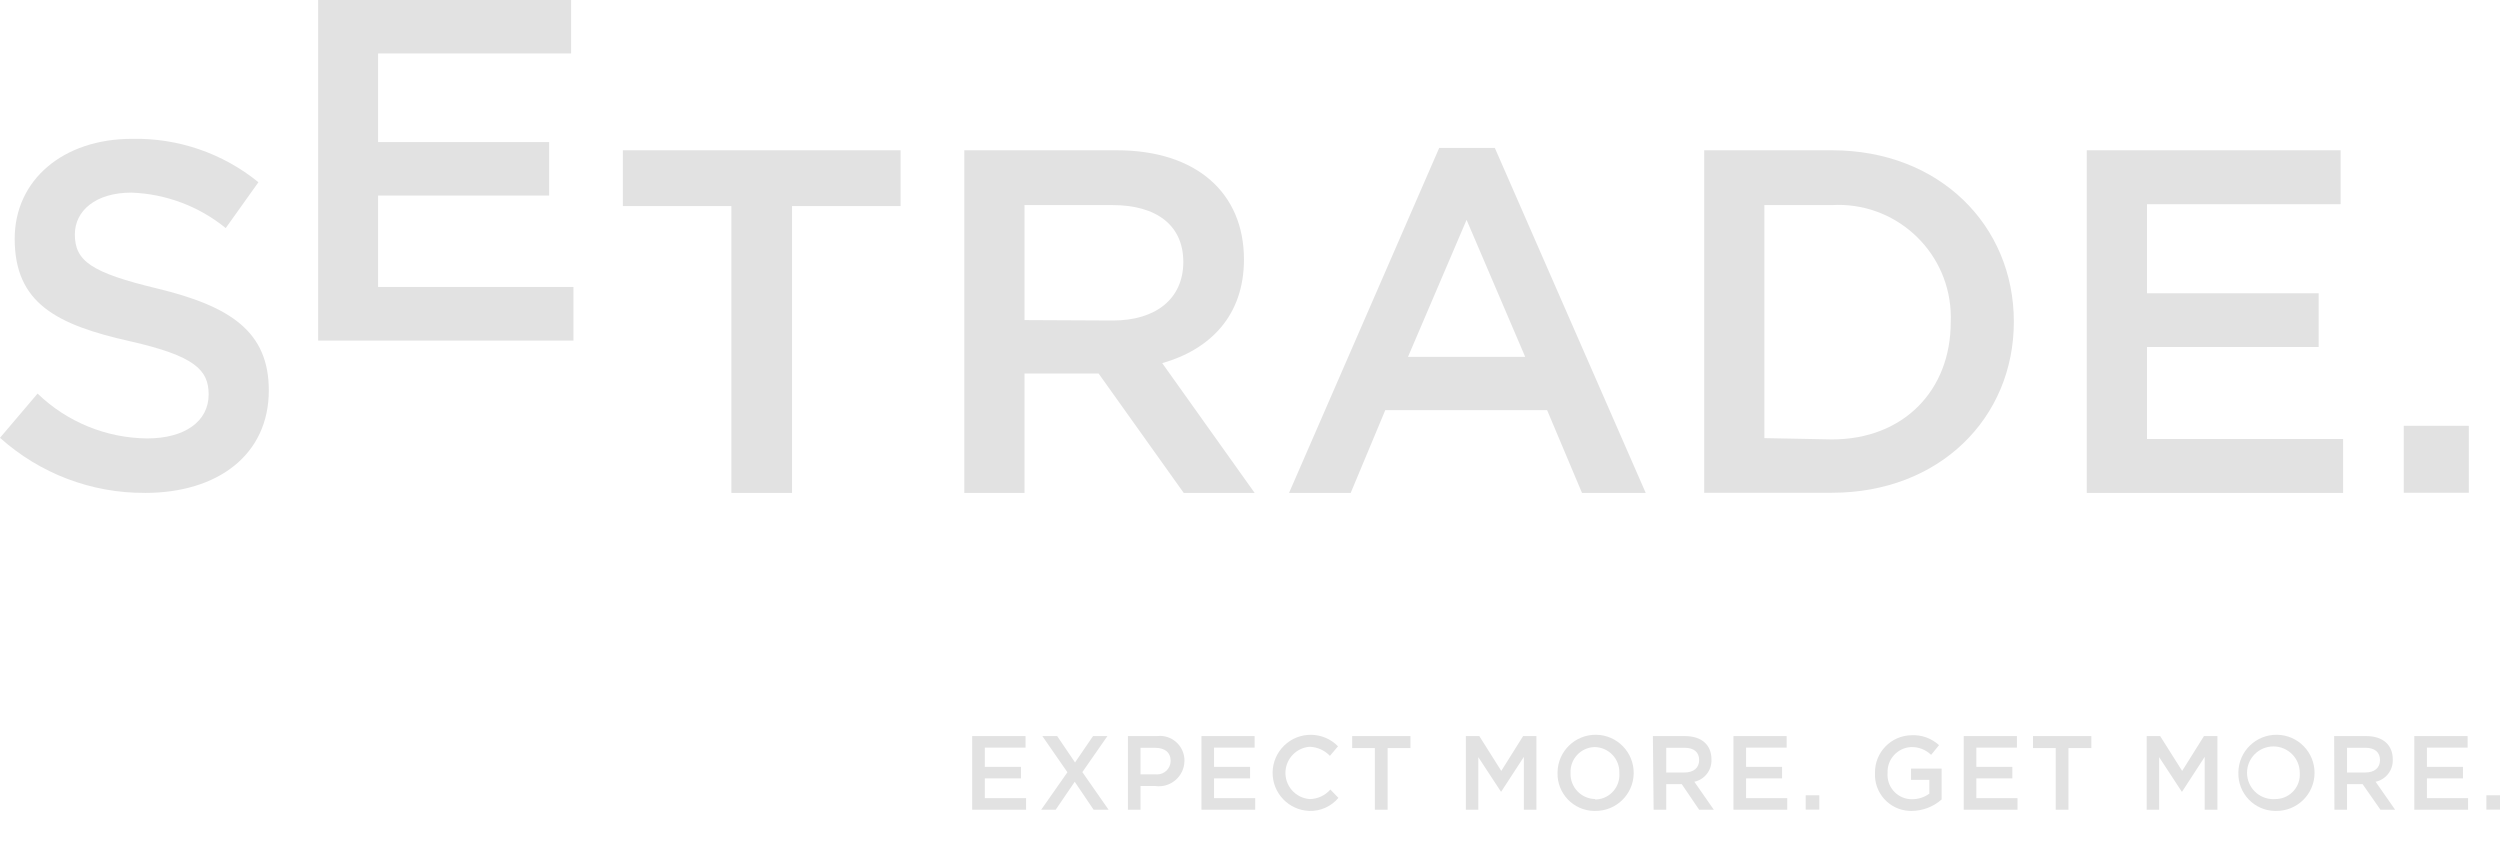
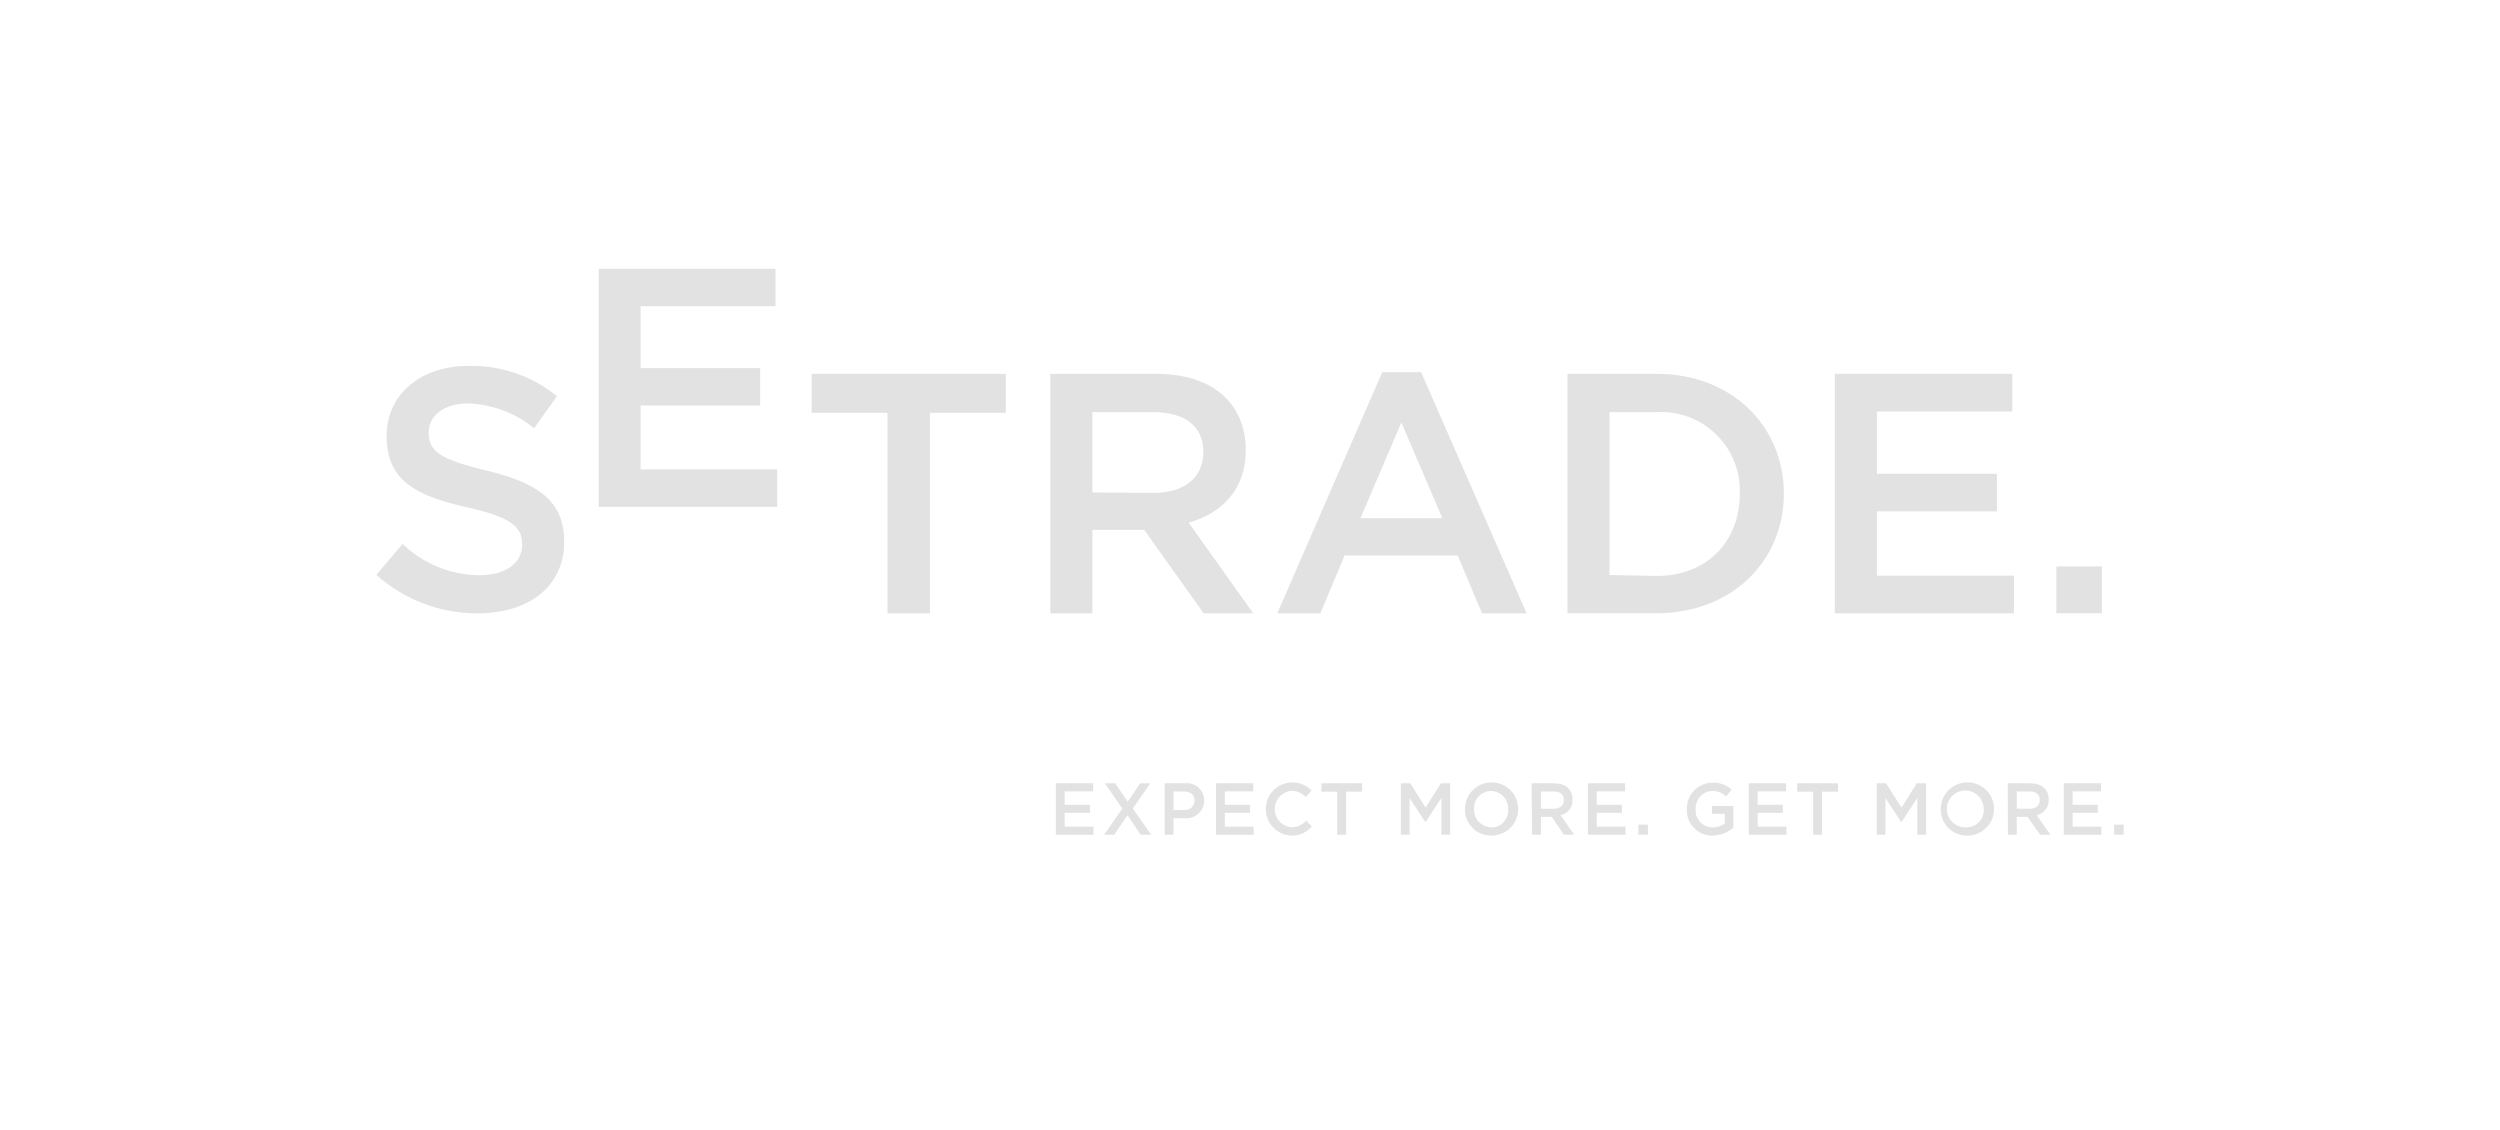
- <svg xmlns="http://www.w3.org/2000/svg" width="65" height="22" viewBox="0 0 65 22" fill="none">
-   <path d="M8.272 8.855H14.91V7.461H9.83V5.084H14.278V3.694H9.83V1.39H14.849V0H8.272V8.855Z" fill="#E2E2E2" />
-   <path d="M3.766 12.816C5.671 12.816 6.989 11.818 6.989 10.15C6.989 8.626 5.998 7.964 4.091 7.502C2.362 7.087 1.946 6.783 1.946 6.094C1.946 5.48 2.487 5.008 3.416 5.008C4.313 5.04 5.174 5.364 5.869 5.93L6.719 4.738C5.791 3.983 4.624 3.583 3.428 3.61C1.649 3.61 0.382 4.673 0.382 6.208C0.382 7.88 1.463 8.443 3.387 8.874C5.063 9.255 5.425 9.617 5.425 10.256C5.425 10.957 4.804 11.399 3.825 11.399C2.761 11.389 1.742 10.972 0.977 10.233L0 11.383C1.035 12.312 2.377 12.823 3.766 12.815" fill="#E2E2E2" />
-   <path d="M19.016 12.816H20.593V5.358H23.415V3.907H16.194V5.358H19.016V12.816Z" fill="#E2E2E2" />
-   <path d="M25.072 12.816H26.637V9.712H28.564L30.777 12.816H32.621L30.218 9.442C31.463 9.087 32.343 8.208 32.343 6.745C32.343 5.027 31.12 3.907 29.033 3.907H25.072V12.816ZM26.637 8.322V5.332H28.923C30.065 5.332 30.766 5.854 30.766 6.81C30.766 7.766 30.054 8.333 28.938 8.333L26.638 8.322H26.637Z" fill="#E2E2E2" />
-   <path d="M33.515 12.816H35.118L36.017 10.664H40.225L41.132 12.816H42.789L38.866 3.847H37.419L33.515 12.816ZM36.608 9.278L38.131 5.716L39.655 9.278H36.608H36.608Z" fill="#E2E2E2" />
-   <path d="M44.309 12.812H47.629C50.425 12.812 52.36 10.87 52.36 8.364C52.36 5.858 50.425 3.907 47.629 3.907H44.309V12.812ZM45.874 11.391V5.332H47.63C49.243 5.24 50.625 6.473 50.717 8.086C50.723 8.183 50.723 8.281 50.719 8.379C50.719 10.146 49.496 11.425 47.631 11.425L45.875 11.391H45.874Z" fill="#E2E2E2" />
-   <path d="M54.256 12.816H60.921V11.414H55.822V9.022H60.285V7.625H55.822V5.309H60.856V3.907H54.256V12.816Z" fill="#E2E2E2" />
-   <path d="M64.189 11.071H62.498V12.812H64.189V11.071Z" fill="#E2E2E2" />
-   <path d="M25.277 21.053H26.678V20.752H25.605V20.238H26.545V19.938H25.605V19.438H26.664V19.138H25.277V21.053Z" fill="#E2E2E2" />
-   <path d="M27.071 21.053H27.448L27.943 20.326L28.434 21.053H28.823L28.141 20.075L28.793 19.138H28.419L27.951 19.824L27.486 19.138H27.101L27.753 20.079L27.071 21.053Z" fill="#E2E2E2" />
-   <path d="M29.326 21.053H29.653V20.436H30.034C30.398 20.489 30.736 20.236 30.789 19.871C30.793 19.841 30.796 19.811 30.796 19.781C30.8 19.427 30.517 19.138 30.164 19.133C30.137 19.133 30.11 19.134 30.084 19.138H29.326V21.053ZM29.653 20.132V19.443H30.034C30.282 19.443 30.437 19.561 30.437 19.785C30.435 19.981 30.275 20.138 30.079 20.135C30.064 20.135 30.049 20.134 30.034 20.132H29.653Z" fill="#E2E2E2" />
-   <path d="M31.238 21.053H32.635V20.752H31.565V20.238H32.502V19.938H31.565V19.438H32.62V19.138H31.238V21.053Z" fill="#E2E2E2" />
-   <path d="M34.037 21.084C34.329 21.095 34.61 20.969 34.799 20.745L34.589 20.528C34.454 20.683 34.258 20.774 34.052 20.776C33.676 20.748 33.395 20.421 33.423 20.045C33.449 19.709 33.716 19.441 34.052 19.416C34.252 19.423 34.441 19.508 34.578 19.652L34.788 19.404C34.406 19.012 33.779 19.005 33.388 19.385C32.996 19.767 32.987 20.393 33.368 20.785C33.542 20.964 33.777 21.071 34.026 21.083" fill="#E2E2E2" />
-   <path d="M35.746 21.053H36.078V19.45H36.672V19.138H35.157V19.45H35.746V21.053Z" fill="#E2E2E2" />
-   <path d="M38.112 21.053H38.436V19.686L39.023 20.581H39.033L39.62 19.679V21.053H39.947V19.138H39.601L39.033 20.044L38.462 19.138H38.112V21.053Z" fill="#E2E2E2" />
-   <path d="M41.471 21.084C42.018 21.092 42.468 20.656 42.476 20.109C42.484 19.562 42.048 19.112 41.501 19.104C40.954 19.096 40.504 19.532 40.496 20.079C40.496 20.084 40.496 20.089 40.496 20.094C40.483 20.628 40.906 21.072 41.44 21.084C41.45 21.084 41.461 21.084 41.471 21.084ZM41.471 20.775C41.111 20.767 40.826 20.469 40.834 20.11C40.834 20.105 40.834 20.099 40.834 20.094C40.819 19.738 41.095 19.438 41.45 19.424C41.457 19.424 41.464 19.424 41.47 19.424C41.83 19.434 42.113 19.733 42.103 20.093C42.103 20.097 42.103 20.101 42.103 20.105C42.128 20.455 41.864 20.761 41.514 20.786C41.5 20.786 41.487 20.787 41.474 20.787" fill="#E2E2E2" />
-   <path d="M42.995 21.053H43.322V20.387H43.725L44.178 21.053H44.559L44.053 20.326C44.323 20.267 44.51 20.023 44.498 19.747C44.498 19.366 44.243 19.138 43.805 19.138H42.975L42.994 21.053H42.995ZM43.322 20.085V19.442H43.797C44.041 19.442 44.178 19.556 44.178 19.762C44.178 19.968 44.03 20.085 43.797 20.085H43.322Z" fill="#E2E2E2" />
-   <path d="M45.07 21.053H46.468V20.752H45.398V20.238H46.334V19.938H45.398V19.438H46.453V19.138H45.07V21.053Z" fill="#E2E2E2" />
-   <path d="M47.302 20.677H46.948V21.05H47.302V20.677Z" fill="#E2E2E2" />
-   <path d="M49.702 21.084C49.989 21.082 50.266 20.977 50.482 20.787V19.983H49.687V20.277H50.163V20.635C50.032 20.73 49.874 20.78 49.713 20.78C49.364 20.783 49.079 20.502 49.075 20.154C49.075 20.134 49.075 20.114 49.077 20.094C49.062 19.743 49.332 19.444 49.683 19.424C49.879 19.417 50.068 19.49 50.209 19.626L50.415 19.374C50.221 19.196 49.962 19.102 49.699 19.116C49.166 19.124 48.742 19.562 48.75 20.094C48.722 20.613 49.121 21.056 49.64 21.083C49.666 21.085 49.692 21.085 49.718 21.084" fill="#E2E2E2" />
-   <path d="M51.057 21.053H52.455V20.752H51.385V20.238H52.321V19.938H51.385V19.438H52.44V19.138H51.057V21.053Z" fill="#E2E2E2" />
-   <path d="M53.449 21.053H53.78V19.45H54.375V19.138H52.858V19.45H53.449V21.053Z" fill="#E2E2E2" />
-   <path d="M55.814 21.053H56.138V19.686L56.724 20.581H56.736L57.322 19.679V21.053H57.653V19.138H57.303L56.736 20.044L56.164 19.138H55.814V21.053Z" fill="#E2E2E2" />
-   <path d="M59.173 21.084C59.72 21.092 60.17 20.656 60.178 20.109C60.187 19.562 59.751 19.112 59.203 19.104C58.656 19.096 58.206 19.532 58.198 20.079C58.198 20.084 58.198 20.089 58.198 20.094C58.186 20.628 58.609 21.072 59.142 21.084C59.153 21.084 59.163 21.084 59.173 21.084ZM59.173 20.775C58.796 20.811 58.462 20.535 58.426 20.158C58.39 19.78 58.667 19.446 59.044 19.41C59.421 19.375 59.756 19.651 59.791 20.028C59.793 20.05 59.794 20.072 59.794 20.094C59.819 20.444 59.556 20.749 59.205 20.774C59.192 20.774 59.178 20.775 59.165 20.775" fill="#E2E2E2" />
-   <path d="M60.696 21.053H61.023V20.387H61.427L61.892 21.053H62.273L61.766 20.326C62.036 20.267 62.223 20.023 62.212 19.747C62.212 19.366 61.956 19.138 61.518 19.138H60.688L60.695 21.053H60.696ZM61.023 20.085V19.442H61.499C61.742 19.442 61.88 19.556 61.88 19.762C61.88 19.968 61.731 20.085 61.499 20.085H61.023Z" fill="#E2E2E2" />
-   <path d="M62.772 21.053H64.17V20.752H63.1V20.238H64.037V19.938H63.1V19.438H64.158V19.138H62.772V21.053Z" fill="#E2E2E2" />
-   <path d="M65 20.677H64.646V21.05H65V20.677Z" fill="#E2E2E2" />
+ <svg xmlns="http://www.w3.org/2000/svg" width="93" height="42" viewBox="0 0 93 42" fill="none">
+   <path d="M22.272 18.855H28.91V17.461H23.83V15.084H28.278V13.694H23.83V11.39H28.849V10H22.272V18.855Z" fill="#E2E2E2" />
+   <path d="M17.766 22.816C19.671 22.816 20.989 21.818 20.989 20.15C20.989 18.626 19.998 17.963 18.091 17.503C16.362 17.087 15.946 16.783 15.946 16.094C15.946 15.48 16.487 15.008 17.416 15.008C18.313 15.04 19.174 15.364 19.869 15.93L20.719 14.738C19.791 13.983 18.624 13.583 17.428 13.61C15.649 13.61 14.382 14.673 14.382 16.208C14.382 17.88 15.463 18.443 17.387 18.874C19.063 19.255 19.424 19.617 19.424 20.256C19.424 20.957 18.804 21.399 17.825 21.399C16.761 21.389 15.742 20.972 14.976 20.233L14 21.384C15.035 22.311 16.377 22.823 17.766 22.815" fill="#E2E2E2" />
+   <path d="M33.016 22.816H34.593V15.358H37.415V13.907H30.194V15.358H33.016V22.816Z" fill="#E2E2E2" />
+   <path d="M39.072 22.816H40.637V19.712H42.565L44.777 22.816H46.621L44.218 19.442C45.463 19.087 46.343 18.208 46.343 16.745C46.343 15.027 45.12 13.907 43.033 13.907H39.072V22.816ZM40.637 18.322V15.332H42.923C44.065 15.332 44.766 15.854 44.766 16.81C44.766 17.766 44.054 18.333 42.938 18.333L40.638 18.322H40.637Z" fill="#E2E2E2" />
+   <path d="M47.515 22.816H49.118L50.017 20.664H54.225L55.132 22.816H56.789L52.866 13.847H51.419L47.515 22.816ZM50.608 19.278L52.131 15.716L53.655 19.278H50.608H50.608Z" fill="#E2E2E2" />
+   <path d="M58.309 22.811H61.629C64.425 22.811 66.36 20.869 66.36 18.363C66.36 15.857 64.425 13.907 61.629 13.907H58.309V22.811ZM59.874 21.391V15.332H61.63C63.243 15.24 64.625 16.473 64.717 18.086C64.723 18.183 64.723 18.281 64.719 18.379C64.719 20.146 63.496 21.425 61.631 21.425L59.875 21.391H59.874Z" fill="#E2E2E2" />
+   <path d="M68.256 22.816H74.921V21.414H69.822V19.022H74.285V17.625H69.822V15.309H74.856V13.907H68.256V22.816Z" fill="#E2E2E2" />
+   <path d="M78.189 21.071H76.498V22.812H78.189V21.071Z" fill="#E2E2E2" />
+   <path d="M39.277 31.053H40.678V30.752H39.605V30.238H40.545V29.938H39.605V29.438H40.664V29.138H39.277V31.053Z" fill="#E2E2E2" />
+   <path d="M41.071 31.053H41.448L41.943 30.326L42.434 31.053H42.823L42.141 30.075L42.792 29.138H42.419L41.95 29.824L41.486 29.138H41.101L41.753 30.079L41.071 31.053Z" fill="#E2E2E2" />
+   <path d="M43.326 31.053H43.653V30.436H44.034C44.398 30.489 44.736 30.236 44.789 29.871C44.793 29.841 44.795 29.811 44.795 29.781C44.8 29.427 44.517 29.138 44.164 29.133C44.137 29.133 44.11 29.134 44.084 29.138H43.326V31.053ZM43.653 30.132V29.443H44.034C44.282 29.443 44.437 29.561 44.437 29.785C44.435 29.981 44.275 30.138 44.079 30.135C44.064 30.135 44.049 30.134 44.034 30.132H43.653Z" fill="#E2E2E2" />
+   <path d="M45.237 31.053H46.635V30.752H45.565V30.238H46.502V29.938H45.565V29.438H46.62V29.138H45.237V31.053Z" fill="#E2E2E2" />
+   <path d="M48.037 31.084C48.329 31.095 48.61 30.969 48.799 30.745L48.589 30.528C48.454 30.683 48.258 30.774 48.052 30.776C47.676 30.748 47.395 30.421 47.423 30.045C47.449 29.709 47.716 29.441 48.052 29.416C48.252 29.423 48.441 29.508 48.578 29.652L48.788 29.404C48.406 29.012 47.779 29.005 47.388 29.385C46.996 29.767 46.987 30.393 47.368 30.785C47.542 30.964 47.777 31.071 48.026 31.083" fill="#E2E2E2" />
+   <path d="M49.746 31.053H50.078V29.45H50.672V29.138H49.157V29.45H49.746V31.053Z" fill="#E2E2E2" />
+   <path d="M52.112 31.053H52.436V29.686L53.023 30.581H53.033L53.62 29.679V31.053H53.947V29.138H53.601L53.033 30.044L52.462 29.138H52.112V31.053Z" fill="#E2E2E2" />
+   <path d="M55.471 31.084C56.018 31.092 56.468 30.656 56.476 30.109C56.484 29.562 56.048 29.112 55.501 29.104C54.954 29.096 54.504 29.532 54.496 30.079C54.496 30.084 54.496 30.089 54.496 30.094C54.483 30.628 54.906 31.072 55.44 31.084C55.45 31.084 55.461 31.084 55.471 31.084ZM55.471 30.775C55.111 30.767 54.826 30.469 54.834 30.11C54.834 30.105 54.834 30.099 54.834 30.094C54.819 29.738 55.095 29.438 55.45 29.424C55.457 29.424 55.464 29.424 55.47 29.424C55.83 29.434 56.113 29.733 56.103 30.093C56.103 30.097 56.103 30.101 56.103 30.105C56.128 30.455 55.864 30.761 55.514 30.786C55.5 30.786 55.487 30.787 55.474 30.787" fill="#E2E2E2" />
+   <path d="M56.995 31.053H57.322V30.387H57.725L58.178 31.053H58.559L58.053 30.326C58.323 30.267 58.51 30.023 58.498 29.747C58.498 29.366 58.243 29.138 57.805 29.138H56.975L56.994 31.053H56.995ZM57.322 30.085V29.442H57.797C58.041 29.442 58.178 29.556 58.178 29.762C58.178 29.968 58.03 30.085 57.797 30.085H57.322Z" fill="#E2E2E2" />
+   <path d="M59.07 31.053H60.468V30.752H59.398V30.238H60.334V29.938H59.398V29.438H60.453V29.138H59.07V31.053Z" fill="#E2E2E2" />
+   <path d="M61.302 30.677H60.948V31.05H61.302V30.677Z" fill="#E2E2E2" />
+   <path d="M63.702 31.084C63.989 31.082 64.266 30.977 64.482 30.787V29.983H63.687V30.277H64.162V30.635C64.032 30.73 63.874 30.78 63.713 30.78C63.364 30.783 63.079 30.502 63.075 30.154C63.075 30.134 63.075 30.114 63.077 30.094C63.062 29.743 63.332 29.444 63.683 29.424C63.879 29.417 64.068 29.49 64.209 29.626L64.415 29.374C64.221 29.196 63.962 29.102 63.699 29.116C63.166 29.124 62.742 29.562 62.75 30.094C62.722 30.613 63.121 31.056 63.64 31.083C63.666 31.085 63.692 31.085 63.718 31.084" fill="#E2E2E2" />
+   <path d="M65.057 31.053H66.454V30.752H65.385V30.238H66.321V29.938H65.385V29.438H66.44V29.138H65.057V31.053Z" fill="#E2E2E2" />
+   <path d="M67.449 31.053H67.78V29.45H68.375V29.138H66.858V29.45H67.449V31.053Z" fill="#E2E2E2" />
+   <path d="M69.814 31.053H70.138V29.686L70.724 30.581H70.736L71.323 29.679V31.053H71.653V29.138H71.303L70.736 30.044L70.164 29.138H69.814V31.053Z" fill="#E2E2E2" />
+   <path d="M73.173 31.084C73.72 31.092 74.17 30.656 74.178 30.109C74.187 29.562 73.751 29.112 73.204 29.104C72.656 29.096 72.206 29.532 72.198 30.079C72.198 30.084 72.198 30.089 72.198 30.094C72.186 30.628 72.609 31.072 73.142 31.084C73.153 31.084 73.163 31.084 73.173 31.084ZM73.173 30.775C72.796 30.811 72.462 30.535 72.426 30.158C72.39 29.78 72.667 29.446 73.044 29.41C73.421 29.375 73.756 29.651 73.791 30.028C73.793 30.05 73.794 30.072 73.794 30.094C73.819 30.444 73.556 30.749 73.205 30.774C73.192 30.774 73.178 30.775 73.165 30.775" fill="#E2E2E2" />
+   <path d="M74.696 31.053H75.023V30.387H75.427L75.892 31.053H76.273L75.766 30.326C76.036 30.267 76.223 30.023 76.212 29.747C76.212 29.366 75.957 29.138 75.518 29.138H74.688L74.695 31.053H74.696ZM75.023 30.085V29.442H75.499C75.743 29.442 75.88 29.556 75.88 29.762C75.88 29.968 75.731 30.085 75.499 30.085H75.023Z" fill="#E2E2E2" />
+   <path d="M76.772 31.053H78.17V30.752H77.1V30.238H78.037V29.938H77.1V29.438H78.158V29.138H76.772V31.053Z" fill="#E2E2E2" />
+   <path d="M79 30.677H78.646V31.05H79V30.677Z" fill="#E2E2E2" />
</svg>
